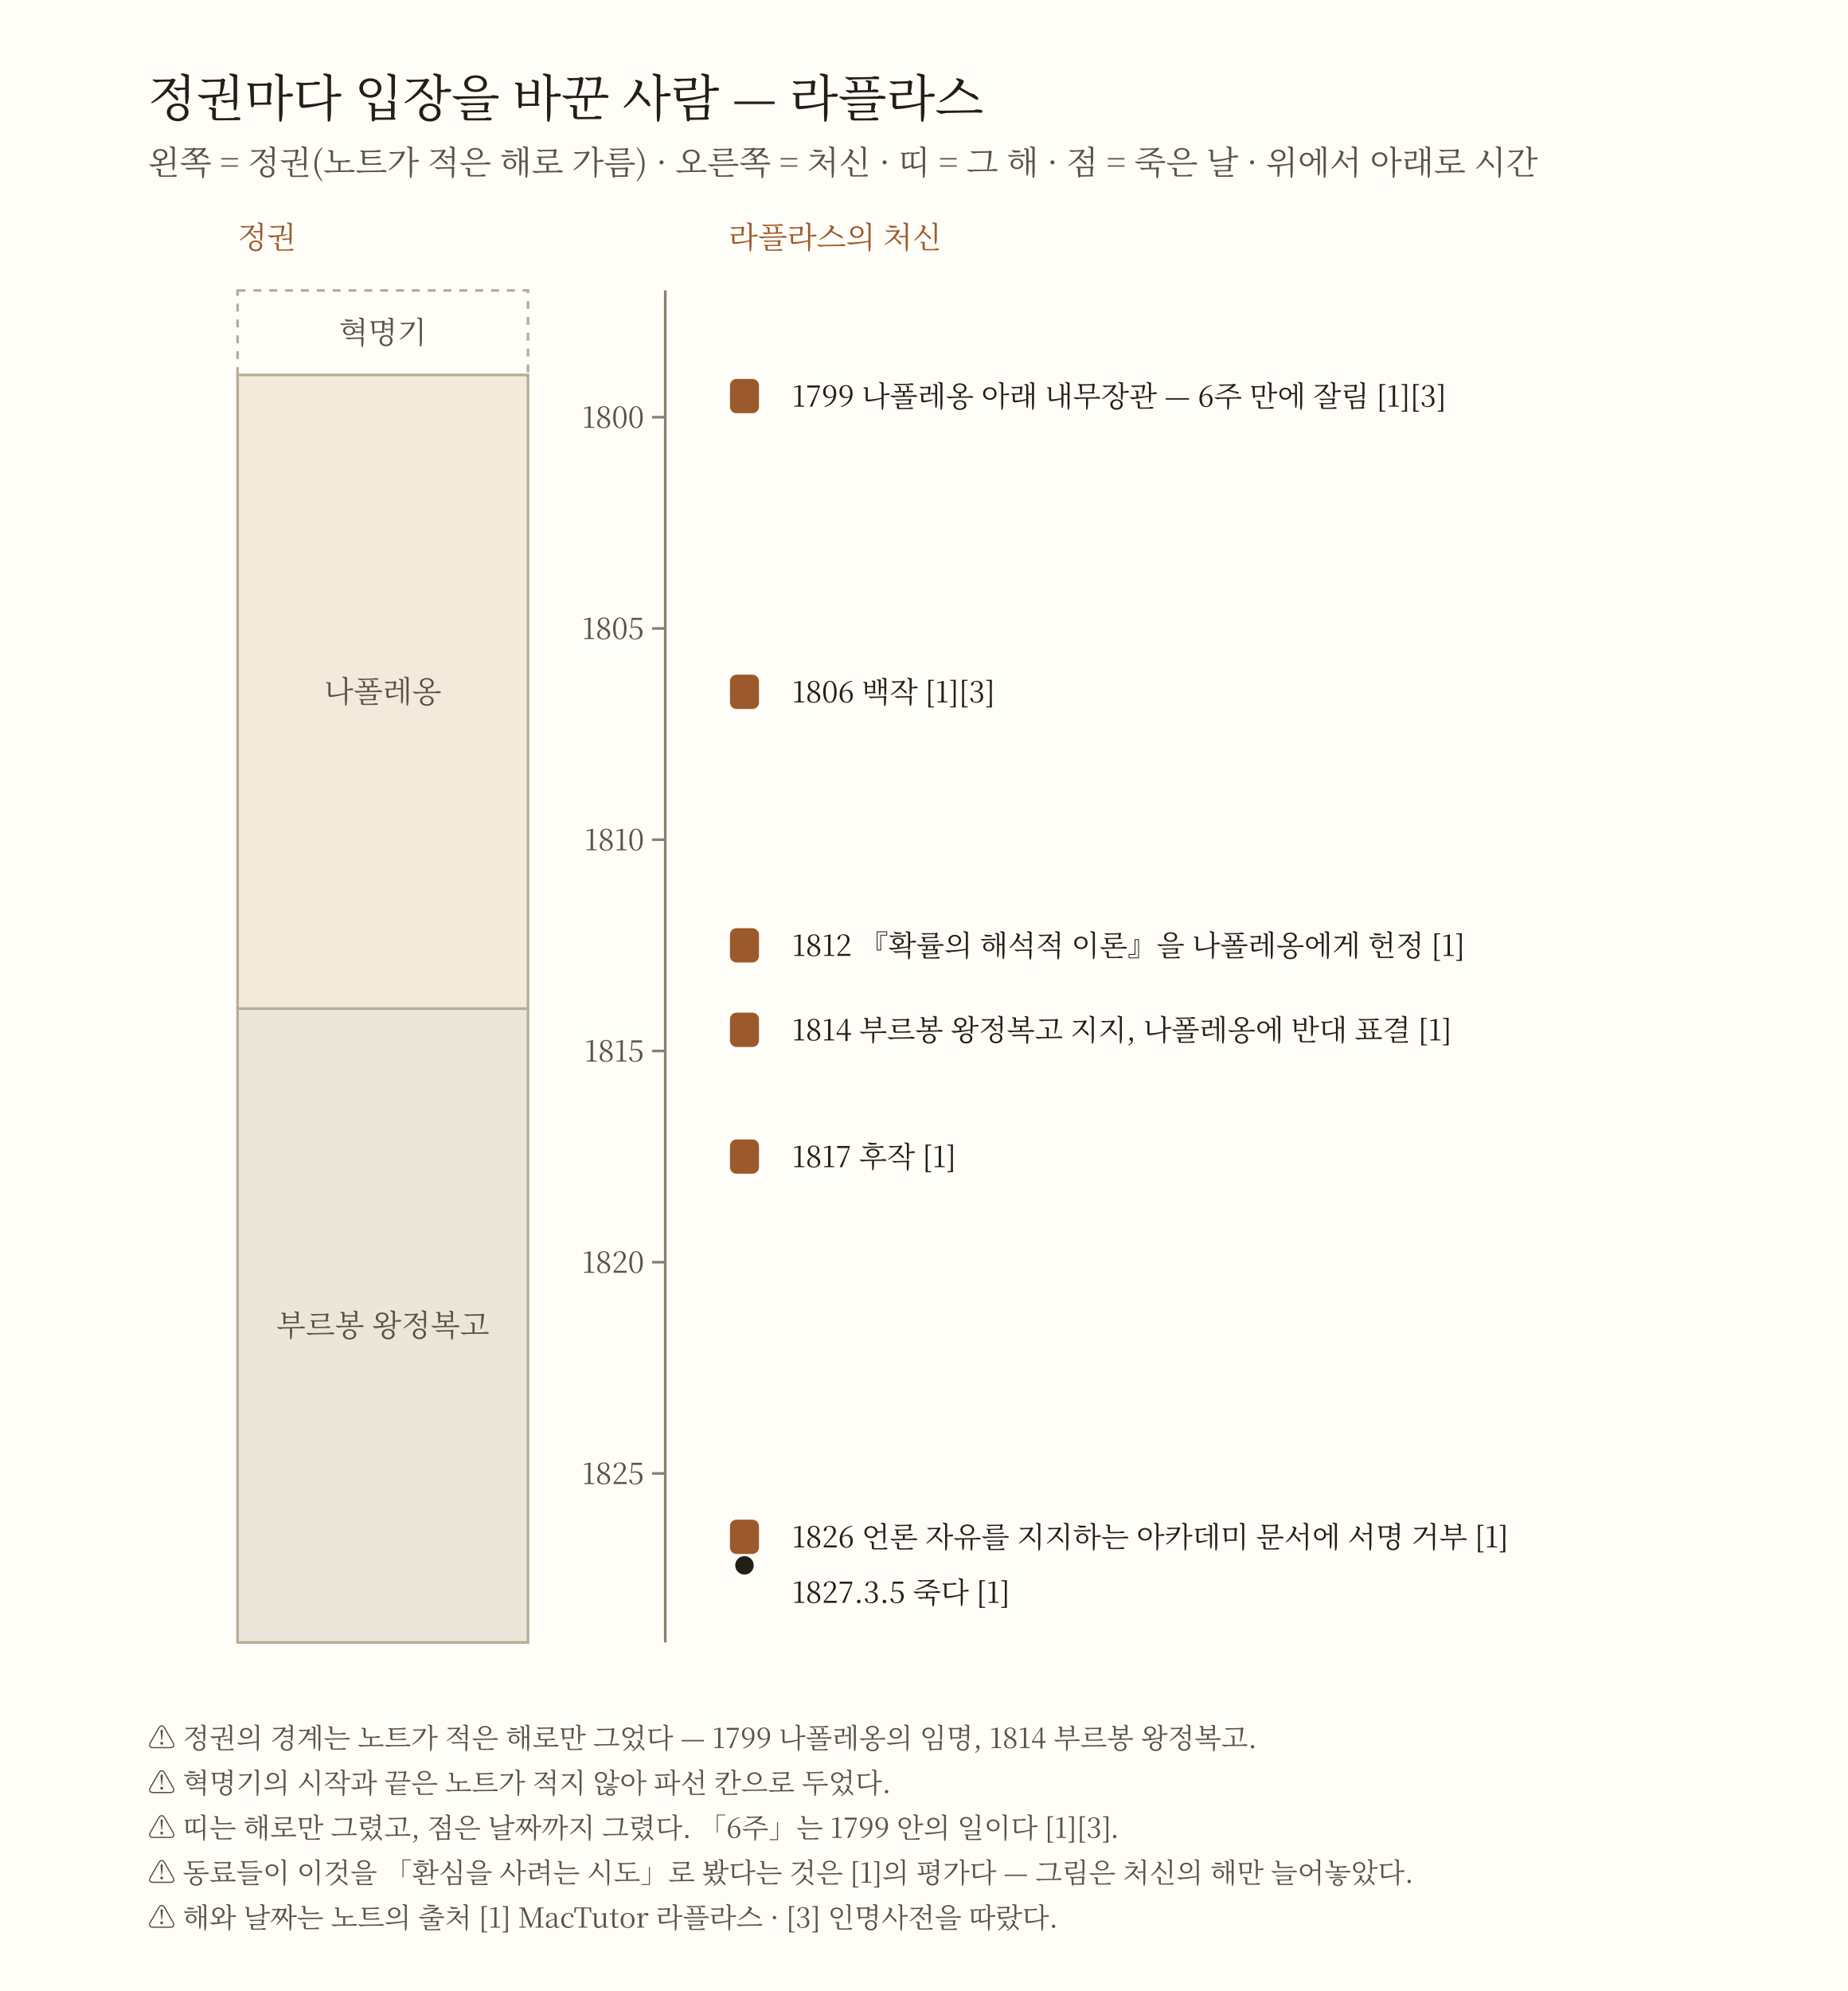
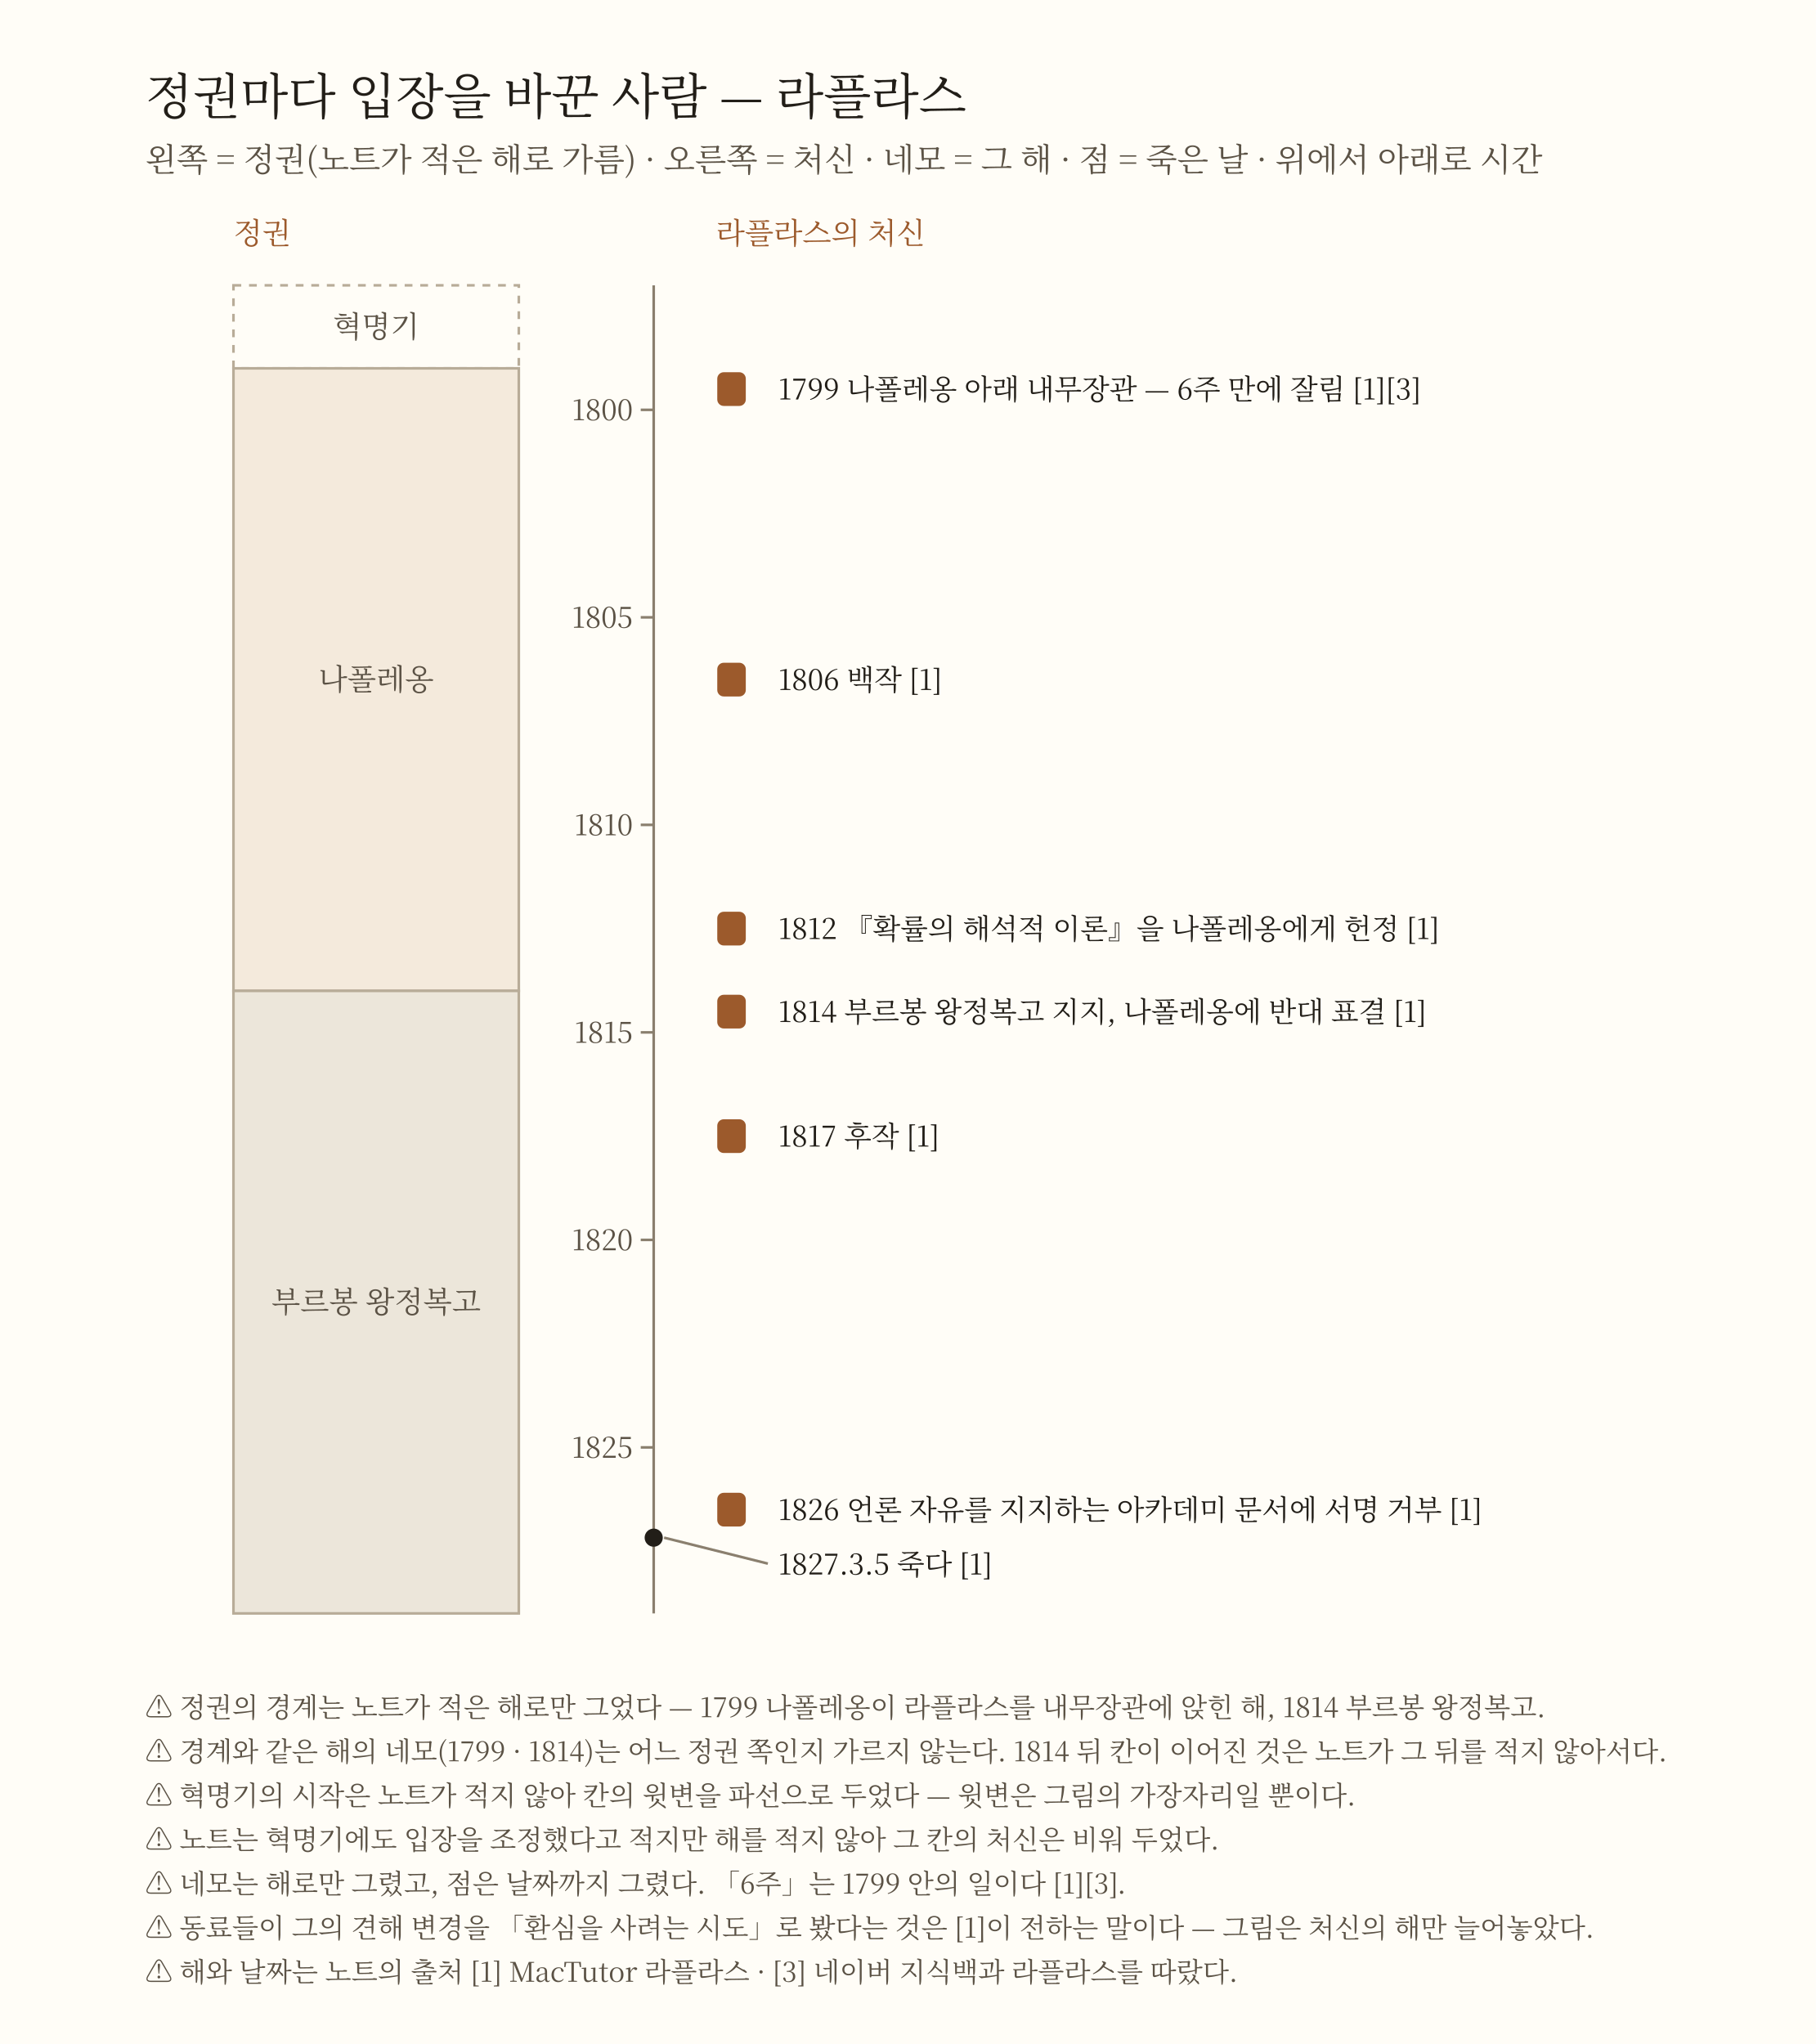
- <svg xmlns="http://www.w3.org/2000/svg" viewBox="0 0 700 754" width="700" height="754" role="img" aria-label="그림 위쪽에 「정권마다 입장을 바꾼 사람 — 라플라스」라는 표제가 있고 그 아래에 왼쪽은 정권이고 노트가 적은 해로 갈랐으며, 오른쪽은 처신, 띠는 그 해, 점은 죽은 날, 시간은 위에서 아래로 흐른다는 부호표가 있다. 시간축은 세로로 1797년부터 1829년까지이고, 5년마다 눈금이 있다. 왼쪽 정권 기둥은 위에서부터 셋으로 갈린다. 1799년까지는 파선 칸에 혁명기, 1799년부터 1814년까지는 나폴레옹, 1814년부터 아래 끝까지는 부르봉 왕정복고라고 적혀 있다. 오른쪽 라플라스의 처신 열에는 해마다 갈색 표지와 한 줄씩 적혀 있다. 1799 나폴레옹 아래 내무장관 — 6주 만에 잘림, 1806 백작, 1812 확률의 해석적 이론을 나폴레옹에게 헌정, 1814 부르봉 왕정복고 지지, 나폴레옹에 반대 표결, 1817 후작, 1826 언론 자유를 지지하는 아카데미 문서에 서명 거부. 1826년 표지 바로 아래에 검은 점이 있고 1827.3.5 죽다라고 적혀 있다. 아래에 단서가 다섯 줄 있다. 첫째, 정권의 경계는 노트가 적은 해로만 그었다. 1799 나폴레옹의 임명, 1814 부르봉 왕정복고다. 둘째, 혁명기의 시작과 끝은 노트가 적지 않아 파선 칸으로 두었다. 셋째, 띠는 해로만 그렸고 점은 날짜까지 그렸으며, 6주는 1799 안의 일이다. 넷째, 동료들이 이것을 환심을 사려는 시도로 봤다는 것은 1번 출처의 평가이고, 그림은 처신의 해만 늘어놓았다. 다섯째, 해와 날짜는 노트의 출처 1번 MacTutor 라플라스와 3번 인명사전을 따랐다.">
+ <svg xmlns="http://www.w3.org/2000/svg" viewBox="0 0 700 788" width="700" height="788" role="img" aria-label="그림 위쪽에 「정권마다 입장을 바꾼 사람 — 라플라스」라는 표제가 있고 그 아래에 왼쪽은 정권이고 노트가 적은 해로 갈랐으며, 오른쪽은 처신, 네모는 그 해, 점은 죽은 날, 시간은 위에서 아래로 흐른다는 부호표가 있다. 시간축은 세로로 1797년부터 1829년까지이고, 5년마다 눈금이 있다. 왼쪽 정권 기둥은 위에서부터 셋으로 갈린다. 1799년까지는 파선 테두리 칸에 혁명기, 1799년부터 1814년까지는 나폴레옹, 1814년부터 아래 끝까지는 부르봉 왕정복고라고 적혀 있다. 오른쪽 라플라스의 처신 열에는 해마다 갈색 네모와 한 줄씩 적혀 있고, 혁명기 칸 옆은 비어 있다. 1799 나폴레옹 아래 내무장관 — 6주 만에 잘림, 1806 백작, 1812 확률의 해석적 이론을 나폴레옹에게 헌정, 1814 부르봉 왕정복고 지지, 나폴레옹에 반대 표결, 1817 후작, 1826 언론 자유를 지지하는 아카데미 문서에 서명 거부. 1826년 네모 바로 아래 높이의 시간축 위에 검은 점이 있고, 짧은 선이 오른쪽 아래의 1827.3.5 죽다라는 글로 이어진다. 아래에 단서가 일곱 줄 있다. 첫째, 정권의 경계는 노트가 적은 해로만 그었다. 1799 나폴레옹이 라플라스를 내무장관에 앉힌 해, 1814 부르봉 왕정복고다. 둘째, 경계와 같은 해의 네모인 1799와 1814는 어느 정권 쪽인지 가르지 않고, 1814 뒤 칸이 이어진 것은 노트가 그 뒤를 적지 않아서다. 셋째, 혁명기의 시작은 노트가 적지 않아 칸의 윗변을 파선으로 두었고, 윗변은 그림의 가장자리일 뿐이다. 넷째, 노트는 혁명기에도 입장을 조정했다고 적지만 해를 적지 않아 그 칸의 처신은 비워 두었다. 다섯째, 네모는 해로만 그렸고 점은 날짜까지 그렸으며, 6주는 1799 안의 일이다. 여섯째, 동료들이 그의 견해 변경을 환심을 사려는 시도로 봤다는 것은 1번 출처가 전하는 말이고, 그림은 처신의 해만 늘어놓았다. 일곱째, 해와 날짜는 노트의 출처 1번 MacTutor 라플라스와 3번 네이버 지식백과 라플라스를 따랐다.">
  <style>
    text{font-family:EB Garamond, Georgia, 'Noto Serif KR', 'Noto Serif CJK KR', NanumMyeongjo, Batang, AppleMyungjo, serif;fill:#221E18;}
    .h1{font-size:19px;} .h2{font-size:12.5px;fill:#5B5245;}
    .grp{font-size:11.5px;fill:#9C5A2C;}
    .ev{font-size:11px;} .rg{font-size:11.5px;fill:#5B5245;} .yr{font-size:11px;fill:#5B5245;}
    .bg{fill:#FFFDF7;}
    .rev{fill:#FFFDF7;stroke:#B8AC98;stroke-width:1;stroke-dasharray:3 3;}
    .nap{fill:#F4EADC;stroke:#B8AC98;stroke-width:1;}
    .bour{fill:#ECE6DA;stroke:#B8AC98;stroke-width:1;}
    .pt{fill:#221E18;}
    .band{fill:#9C5A2C;stroke:#9C5A2C;stroke-width:1;}
    .axis{stroke:#8A7F6E;stroke-width:1;}
+     .lead{stroke:#8A7F6E;stroke-width:1;}
    .warn{font-size:10.5px;fill:#5B5245;}
  </style>
-   <rect class="bg" x="0" y="0" width="700" height="754" />
+   <rect class="bg" x="0" y="0" width="700" height="788" />
  <text class="h1" x="56" y="44">정권마다 입장을 바꾼 사람 — 라플라스</text>
-   <text class="h2" x="56" y="66">왼쪽 = 정권(노트가 적은 해로 가름) · 오른쪽 = 처신 · 띠 = 그 해 · 점 = 죽은 날 · 위에서 아래로 시간</text>
+   <text class="h2" x="56" y="66">왼쪽 = 정권(노트가 적은 해로 가름) · 오른쪽 = 처신 · 네모 = 그 해 · 점 = 죽은 날 · 위에서 아래로 시간</text>
  <text class="grp" x="90.0" y="94" text-anchor="start">정권</text>
  <text class="grp" x="276.0" y="94" text-anchor="start">라플라스의 처신</text>
  <rect class="rev" x="90" y="110.0" width="110" height="32.0" />
  <rect class="nap" x="90" y="142.0" width="110" height="240.0" />
  <rect class="bour" x="90" y="382.0" width="110" height="240.0" />
  <text class="rg" x="145.0" y="130" text-anchor="middle">혁명기</text>
  <text class="rg" x="145.0" y="266" text-anchor="middle">나폴레옹</text>
  <text class="rg" x="145.0" y="506" text-anchor="middle">부르봉 왕정복고</text>
  <line class="axis" x1="252" y1="110.0" x2="252" y2="622.0" />
  <line class="axis" x1="247" y1="158.0" x2="252" y2="158.0" />
  <text class="yr" x="244.0" y="162" text-anchor="end">1800</text>
  <line class="axis" x1="247" y1="238.0" x2="252" y2="238.0" />
  <text class="yr" x="244.0" y="242" text-anchor="end">1805</text>
  <line class="axis" x1="247" y1="318.0" x2="252" y2="318.0" />
  <text class="yr" x="244.0" y="322" text-anchor="end">1810</text>
  <line class="axis" x1="247" y1="398.0" x2="252" y2="398.0" />
  <text class="yr" x="244.0" y="402" text-anchor="end">1815</text>
  <line class="axis" x1="247" y1="478.0" x2="252" y2="478.0" />
  <text class="yr" x="244.0" y="482" text-anchor="end">1820</text>
  <line class="axis" x1="247" y1="558.0" x2="252" y2="558.0" />
  <text class="yr" x="244.0" y="562" text-anchor="end">1825</text>
  <rect class="band" x="277" y="144.0" width="10" height="12.0" rx="2" />
  <text class="ev" x="300.0" y="154" text-anchor="start">1799 나폴레옹 아래 내무장관 — 6주 만에 잘림 [1][3]</text>
  <rect class="band" x="277" y="256.0" width="10" height="12.0" rx="2" />
-   <text class="ev" x="300.0" y="266" text-anchor="start">1806 백작 [1][3]</text>
+   <text class="ev" x="300.0" y="266" text-anchor="start">1806 백작 [1]</text>
  <rect class="band" x="277" y="352.0" width="10" height="12.0" rx="2" />
  <text class="ev" x="300.0" y="362" text-anchor="start">1812 『확률의 해석적 이론』을 나폴레옹에게 헌정 [1]</text>
  <rect class="band" x="277" y="384.0" width="10" height="12.0" rx="2" />
  <text class="ev" x="300.0" y="394" text-anchor="start">1814 부르봉 왕정복고 지지, 나폴레옹에 반대 표결 [1]</text>
  <rect class="band" x="277" y="432.0" width="10" height="12.0" rx="2" />
  <text class="ev" x="300.0" y="442" text-anchor="start">1817 후작 [1]</text>
  <rect class="band" x="277" y="576.0" width="10" height="12.0" rx="2" />
  <text class="ev" x="300.0" y="586" text-anchor="start">1826 언론 자유를 지지하는 아카데미 문서에 서명 거부 [1]</text>
-   <circle class="pt" cx="282" cy="592.8" r="3.5" />
+   <circle class="pt" cx="252" cy="592.8" r="3.5" />
+   <line class="lead" x1="256" y1="592.8" x2="296" y2="602.8" />
  <text class="ev" x="300.0" y="607" text-anchor="start">1827.3.5 죽다 [1]</text>
-   <text class="warn" x="56" y="662">⚠ 정권의 경계는 노트가 적은 해로만 그었다 — 1799 나폴레옹의 임명, 1814 부르봉 왕정복고.</text>
-   <text class="warn" x="56" y="679">⚠ 혁명기의 시작과 끝은 노트가 적지 않아 파선 칸으로 두었다.</text>
-   <text class="warn" x="56" y="696">⚠ 띠는 해로만 그렸고, 점은 날짜까지 그렸다. 「6주」는 1799 안의 일이다 [1][3].</text>
-   <text class="warn" x="56" y="713">⚠ 동료들이 이것을 「환심을 사려는 시도」로 봤다는 것은 [1]의 평가다 — 그림은 처신의 해만 늘어놓았다.</text>
-   <text class="warn" x="56" y="730">⚠ 해와 날짜는 노트의 출처 [1] MacTutor 라플라스 · [3] 인명사전을 따랐다.</text>
+   <text class="warn" x="56" y="662">⚠ 정권의 경계는 노트가 적은 해로만 그었다 — 1799 나폴레옹이 라플라스를 내무장관에 앉힌 해, 1814 부르봉 왕정복고.</text>
+   <text class="warn" x="56" y="679">⚠ 경계와 같은 해의 네모(1799 · 1814)는 어느 정권 쪽인지 가르지 않는다. 1814 뒤 칸이 이어진 것은 노트가 그 뒤를 적지 않아서다.</text>
+   <text class="warn" x="56" y="696">⚠ 혁명기의 시작은 노트가 적지 않아 칸의 윗변을 파선으로 두었다 — 윗변은 그림의 가장자리일 뿐이다.</text>
+   <text class="warn" x="56" y="713">⚠ 노트는 혁명기에도 입장을 조정했다고 적지만 해를 적지 않아 그 칸의 처신은 비워 두었다.</text>
+   <text class="warn" x="56" y="730">⚠ 네모는 해로만 그렸고, 점은 날짜까지 그렸다. 「6주」는 1799 안의 일이다 [1][3].</text>
+   <text class="warn" x="56" y="747">⚠ 동료들이 그의 견해 변경을 「환심을 사려는 시도」로 봤다는 것은 [1]이 전하는 말이다 — 그림은 처신의 해만 늘어놓았다.</text>
+   <text class="warn" x="56" y="764">⚠ 해와 날짜는 노트의 출처 [1] MacTutor 라플라스 · [3] 네이버 지식백과 라플라스를 따랐다.</text>
</svg>
